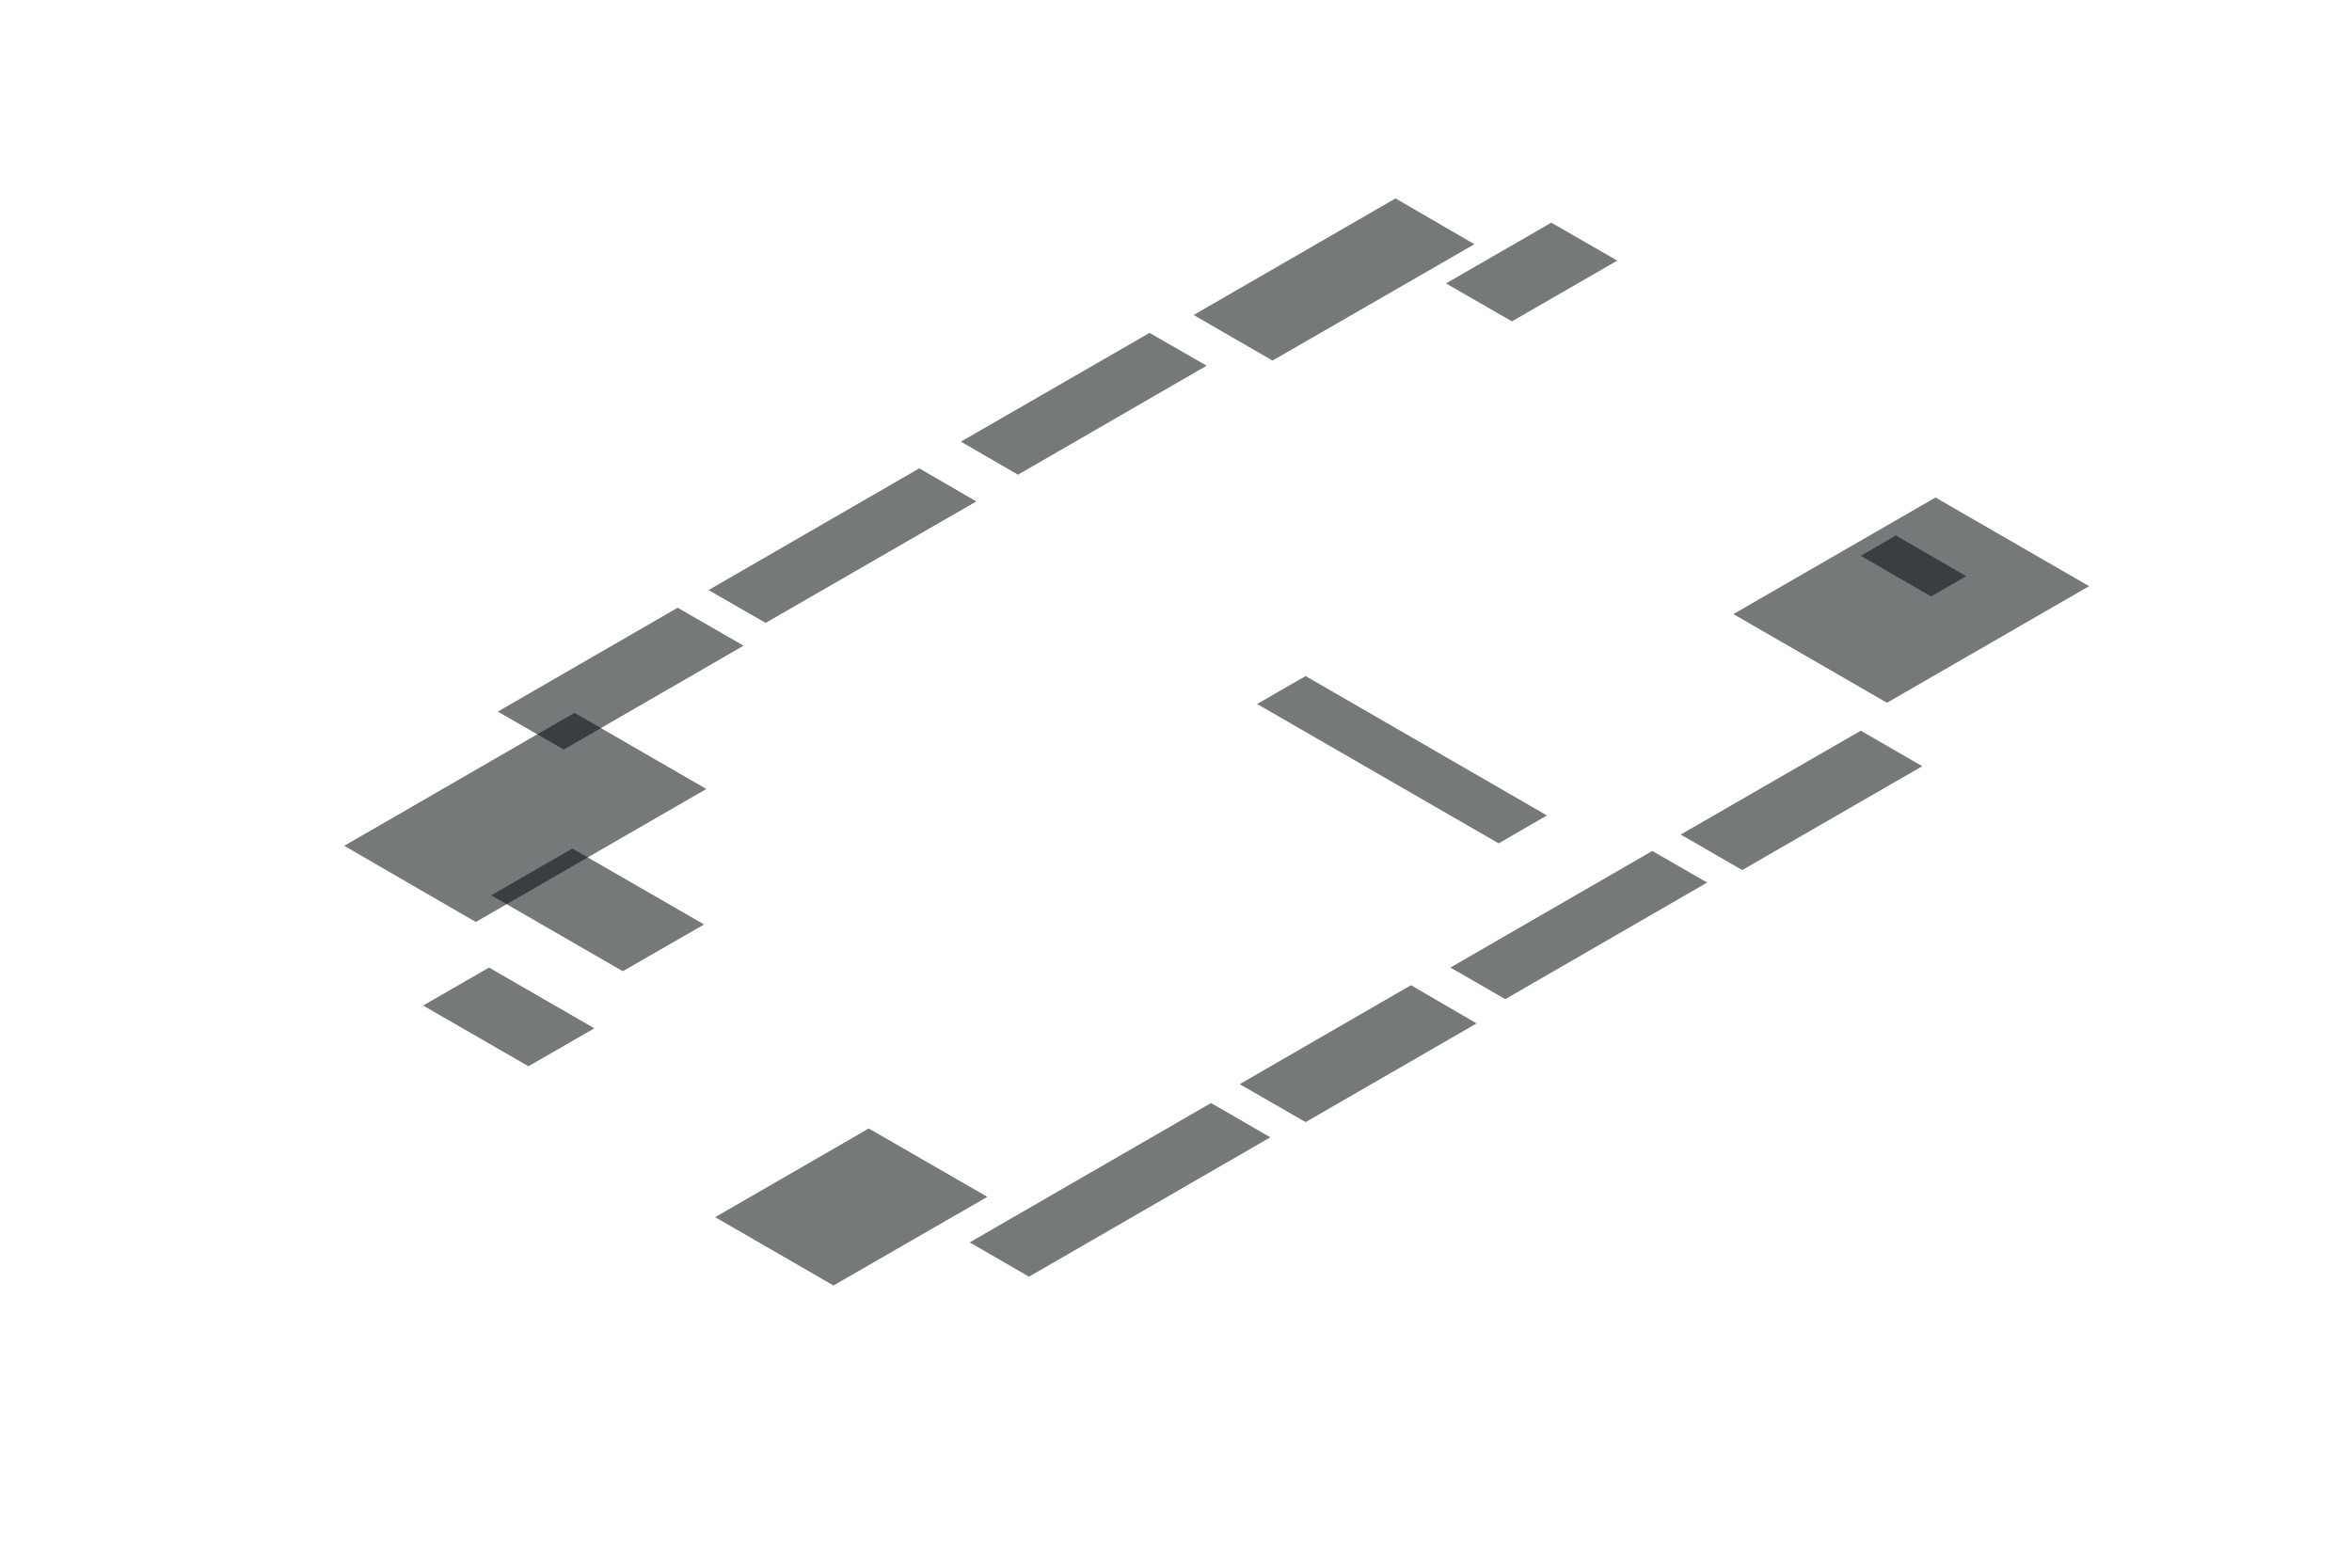
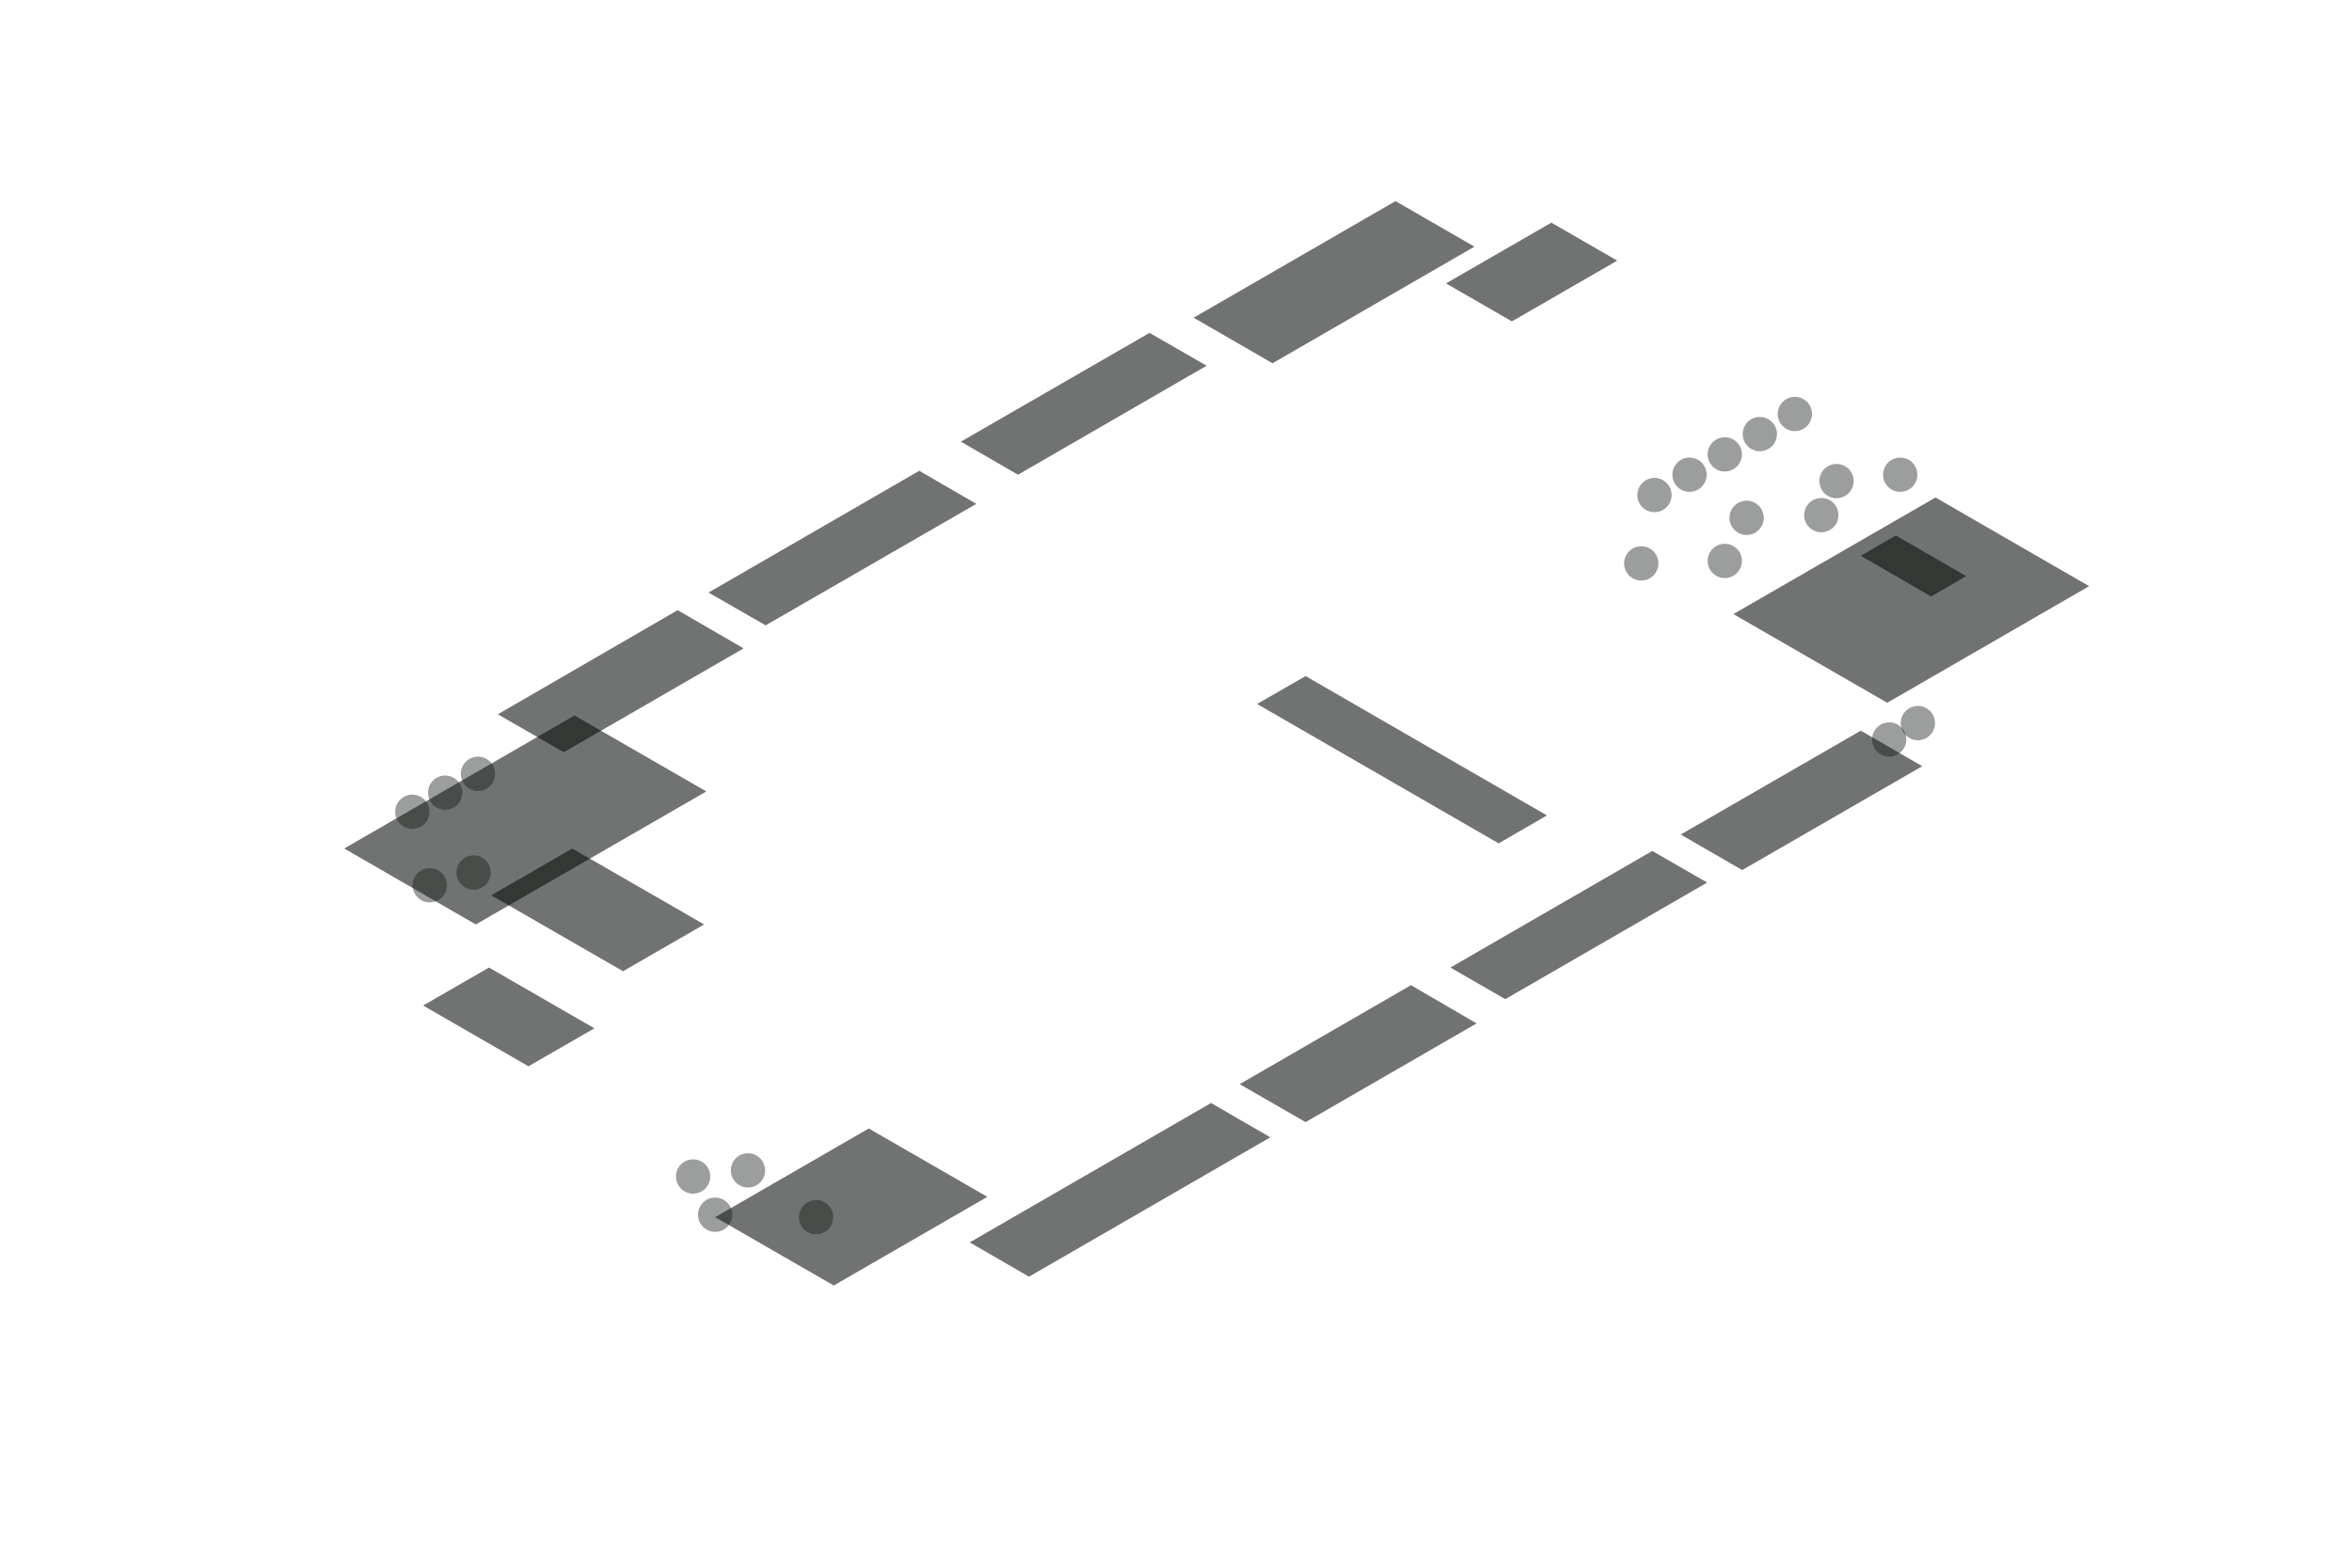
<svg xmlns="http://www.w3.org/2000/svg" width="960" height="640" viewBox="0 0 960 640">
-   <polygon points="852.7,239.3 770.2,286.9 707.5,250.7 790.0,203.1" fill="#0a1012" opacity=".56" />
-   <polygon points="802.5,235.2 788.2,243.5 759.5,226.9 773.8,218.6" fill="#0a1012" opacity=".56" />
-   <polygon points="631.4,332.9 611.7,344.3 513.1,287.4 532.9,276.0" fill="#0a1012" opacity=".56" />
-   <polygon points="288.3,322.1 194.2,376.4 140.5,345.3 234.5,291.0" fill="#0a1012" opacity=".56" />
-   <polygon points="242.6,419.8 215.7,435.3 172.7,410.5 199.6,395.0" fill="#0a1012" opacity=".56" />
-   <polygon points="784.6,312.8 711.1,355.2 686.0,340.7 759.5,298.3" fill="#0a1012" opacity=".56" />
-   <polygon points="696.8,360.3 614.4,407.9 592.0,395.0 674.4,347.4" fill="#0a1012" opacity=".56" />
-   <polygon points="602.7,417.8 532.9,458.1 506.0,442.6 575.9,402.2" fill="#0a1012" opacity=".56" />
-   <polygon points="518.5,464.3 420.0,521.2 395.8,507.2 494.3,450.3" fill="#0a1012" opacity=".56" />
-   <polygon points="660.1,106.4 617.1,131.2 590.2,115.7 633.2,90.9" fill="#0a1012" opacity=".56" />
-   <polygon points="601.8,99.7 519.4,147.2 487.2,128.6 569.6,81.0" fill="#0a1012" opacity=".56" />
-   <polygon points="492.5,149.3 415.5,193.8 392.2,180.3 469.2,135.9" fill="#0a1012" opacity=".56" />
-   <polygon points="398.5,204.7 312.5,254.3 289.2,240.9 375.2,191.2" fill="#0a1012" opacity=".56" />
-   <polygon points="303.5,263.6 230.1,306.0 203.2,290.5 276.6,248.1" fill="#0a1012" opacity=".56" />
-   <polygon points="403.0,488.6 340.2,524.8 291.9,496.9 354.6,460.7" fill="#0a1012" opacity=".56" />
-   <polygon points="287.4,377.4 254.2,396.5 200.5,365.5 233.6,346.4" fill="#0a1012" opacity=".56" />
+   <polygon data-occluder="station-terminal" points="852.7,239.3 770.3,286.9 707.5,250.7 790.0,203.1" fill="#080d0a" opacity=".58" />
+   <polygon data-occluder="clock-tower" points="802.5,235.2 788.2,243.5 759.5,226.9 773.8,218.6" fill="#080d0a" opacity=".58" />
+   <polygon data-occluder="glass-footbridge" points="631.4,332.9 611.7,344.3 513.1,287.4 532.9,276.0" fill="#080d0a" opacity=".58" />
+   <polygon data-occluder="cargo-warehouse" points="288.3,323.1 194.2,377.4 140.5,346.4 234.5,292.1" fill="#080d0a" opacity=".58" />
+   <polygon data-occluder="signal-annex" points="242.6,419.8 215.7,435.3 172.7,410.5 199.6,395.0" fill="#080d0a" opacity=".58" />
+   <polygon data-occluder="north-hotel" points="784.6,312.8 711.1,355.2 686.0,340.7 759.5,298.3" fill="#080d0a" opacity=".58" />
+   <polygon data-occluder="north-shops" points="696.8,360.3 614.4,407.9 592.0,395.0 674.4,347.4" fill="#080d0a" opacity=".58" />
+   <polygon data-occluder="north-offices" points="602.7,417.8 532.9,458.1 506.0,442.6 575.9,402.2" fill="#080d0a" opacity=".58" />
+   <polygon data-occluder="north-apartments" points="518.5,464.3 420.0,521.2 395.8,507.2 494.3,450.3" fill="#080d0a" opacity=".58" />
+   <polygon data-occluder="west-cafe" points="660.1,106.4 617.1,131.2 590.2,115.7 633.2,90.9" fill="#080d0a" opacity=".58" />
+   <polygon data-occluder="south-workshops" points="601.8,100.7 519.4,148.3 487.2,129.7 569.6,82.1" fill="#080d0a" opacity=".58" />
+   <polygon data-occluder="south-houses" points="492.5,149.3 415.5,193.8 392.2,180.3 469.2,135.9" fill="#080d0a" opacity=".58" />
+   <polygon data-occluder="south-depot" points="398.5,205.7 312.5,255.3 289.2,241.9 375.2,192.2" fill="#080d0a" opacity=".58" />
+   <polygon data-occluder="south-garage" points="303.5,264.7 230.1,307.1 203.2,291.6 276.6,249.1" fill="#080d0a" opacity=".58" />
+   <polygon data-occluder="east-admin" points="403.0,488.6 340.3,524.8 291.9,496.9 354.6,460.7" fill="#080d0a" opacity=".58" />
+   <polygon data-occluder="east-hostel" points="287.4,377.4 254.3,396.5 200.5,365.5 233.6,346.4" fill="#080d0a" opacity=".58" />
+   <circle cx="775.6" cy="193.8" r="7.0" fill="#101812" opacity=".42" />
+   <circle cx="749.6" cy="196.4" r="7.0" fill="#101812" opacity=".42" />
+   <circle cx="743.4" cy="210.3" r="7.0" fill="#101812" opacity=".42" />
+   <circle cx="712.9" cy="211.4" r="7.0" fill="#101812" opacity=".42" />
+   <circle cx="704.0" cy="229.0" r="7.0" fill="#101812" opacity=".42" />
+   <circle cx="669.9" cy="230.0" r="7.0" fill="#101812" opacity=".42" />
+   <circle cx="333.1" cy="496.9" r="7.0" fill="#101812" opacity=".42" />
+   <circle cx="291.9" cy="495.9" r="7.0" fill="#101812" opacity=".42" />
+   <circle cx="732.6" cy="169.0" r="7.0" fill="#101812" opacity=".42" />
+   <circle cx="718.3" cy="177.2" r="7.0" fill="#101812" opacity=".42" />
+   <circle cx="704.0" cy="185.5" r="7.0" fill="#101812" opacity=".42" />
+   <circle cx="689.6" cy="193.8" r="7.0" fill="#101812" opacity=".42" />
+   <circle cx="675.3" cy="202.1" r="7.0" fill="#101812" opacity=".42" />
+   <circle cx="782.8" cy="295.2" r="7.0" fill="#101812" opacity=".42" />
+   <circle cx="771.1" cy="301.9" r="7.0" fill="#101812" opacity=".42" />
+   <circle cx="305.3" cy="477.8" r="7.0" fill="#101812" opacity=".42" />
+   <circle cx="282.9" cy="480.3" r="7.0" fill="#101812" opacity=".42" />
+   <circle cx="193.3" cy="356.2" r="7.0" fill="#101812" opacity=".42" />
+   <circle cx="175.4" cy="361.4" r="7.0" fill="#101812" opacity=".42" />
+   <circle cx="195.1" cy="315.9" r="7.0" fill="#101812" opacity=".42" />
+   <circle cx="181.7" cy="323.6" r="7.0" fill="#101812" opacity=".42" />
+   <circle cx="168.3" cy="331.4" r="7.0" fill="#101812" opacity=".42" />
</svg>
